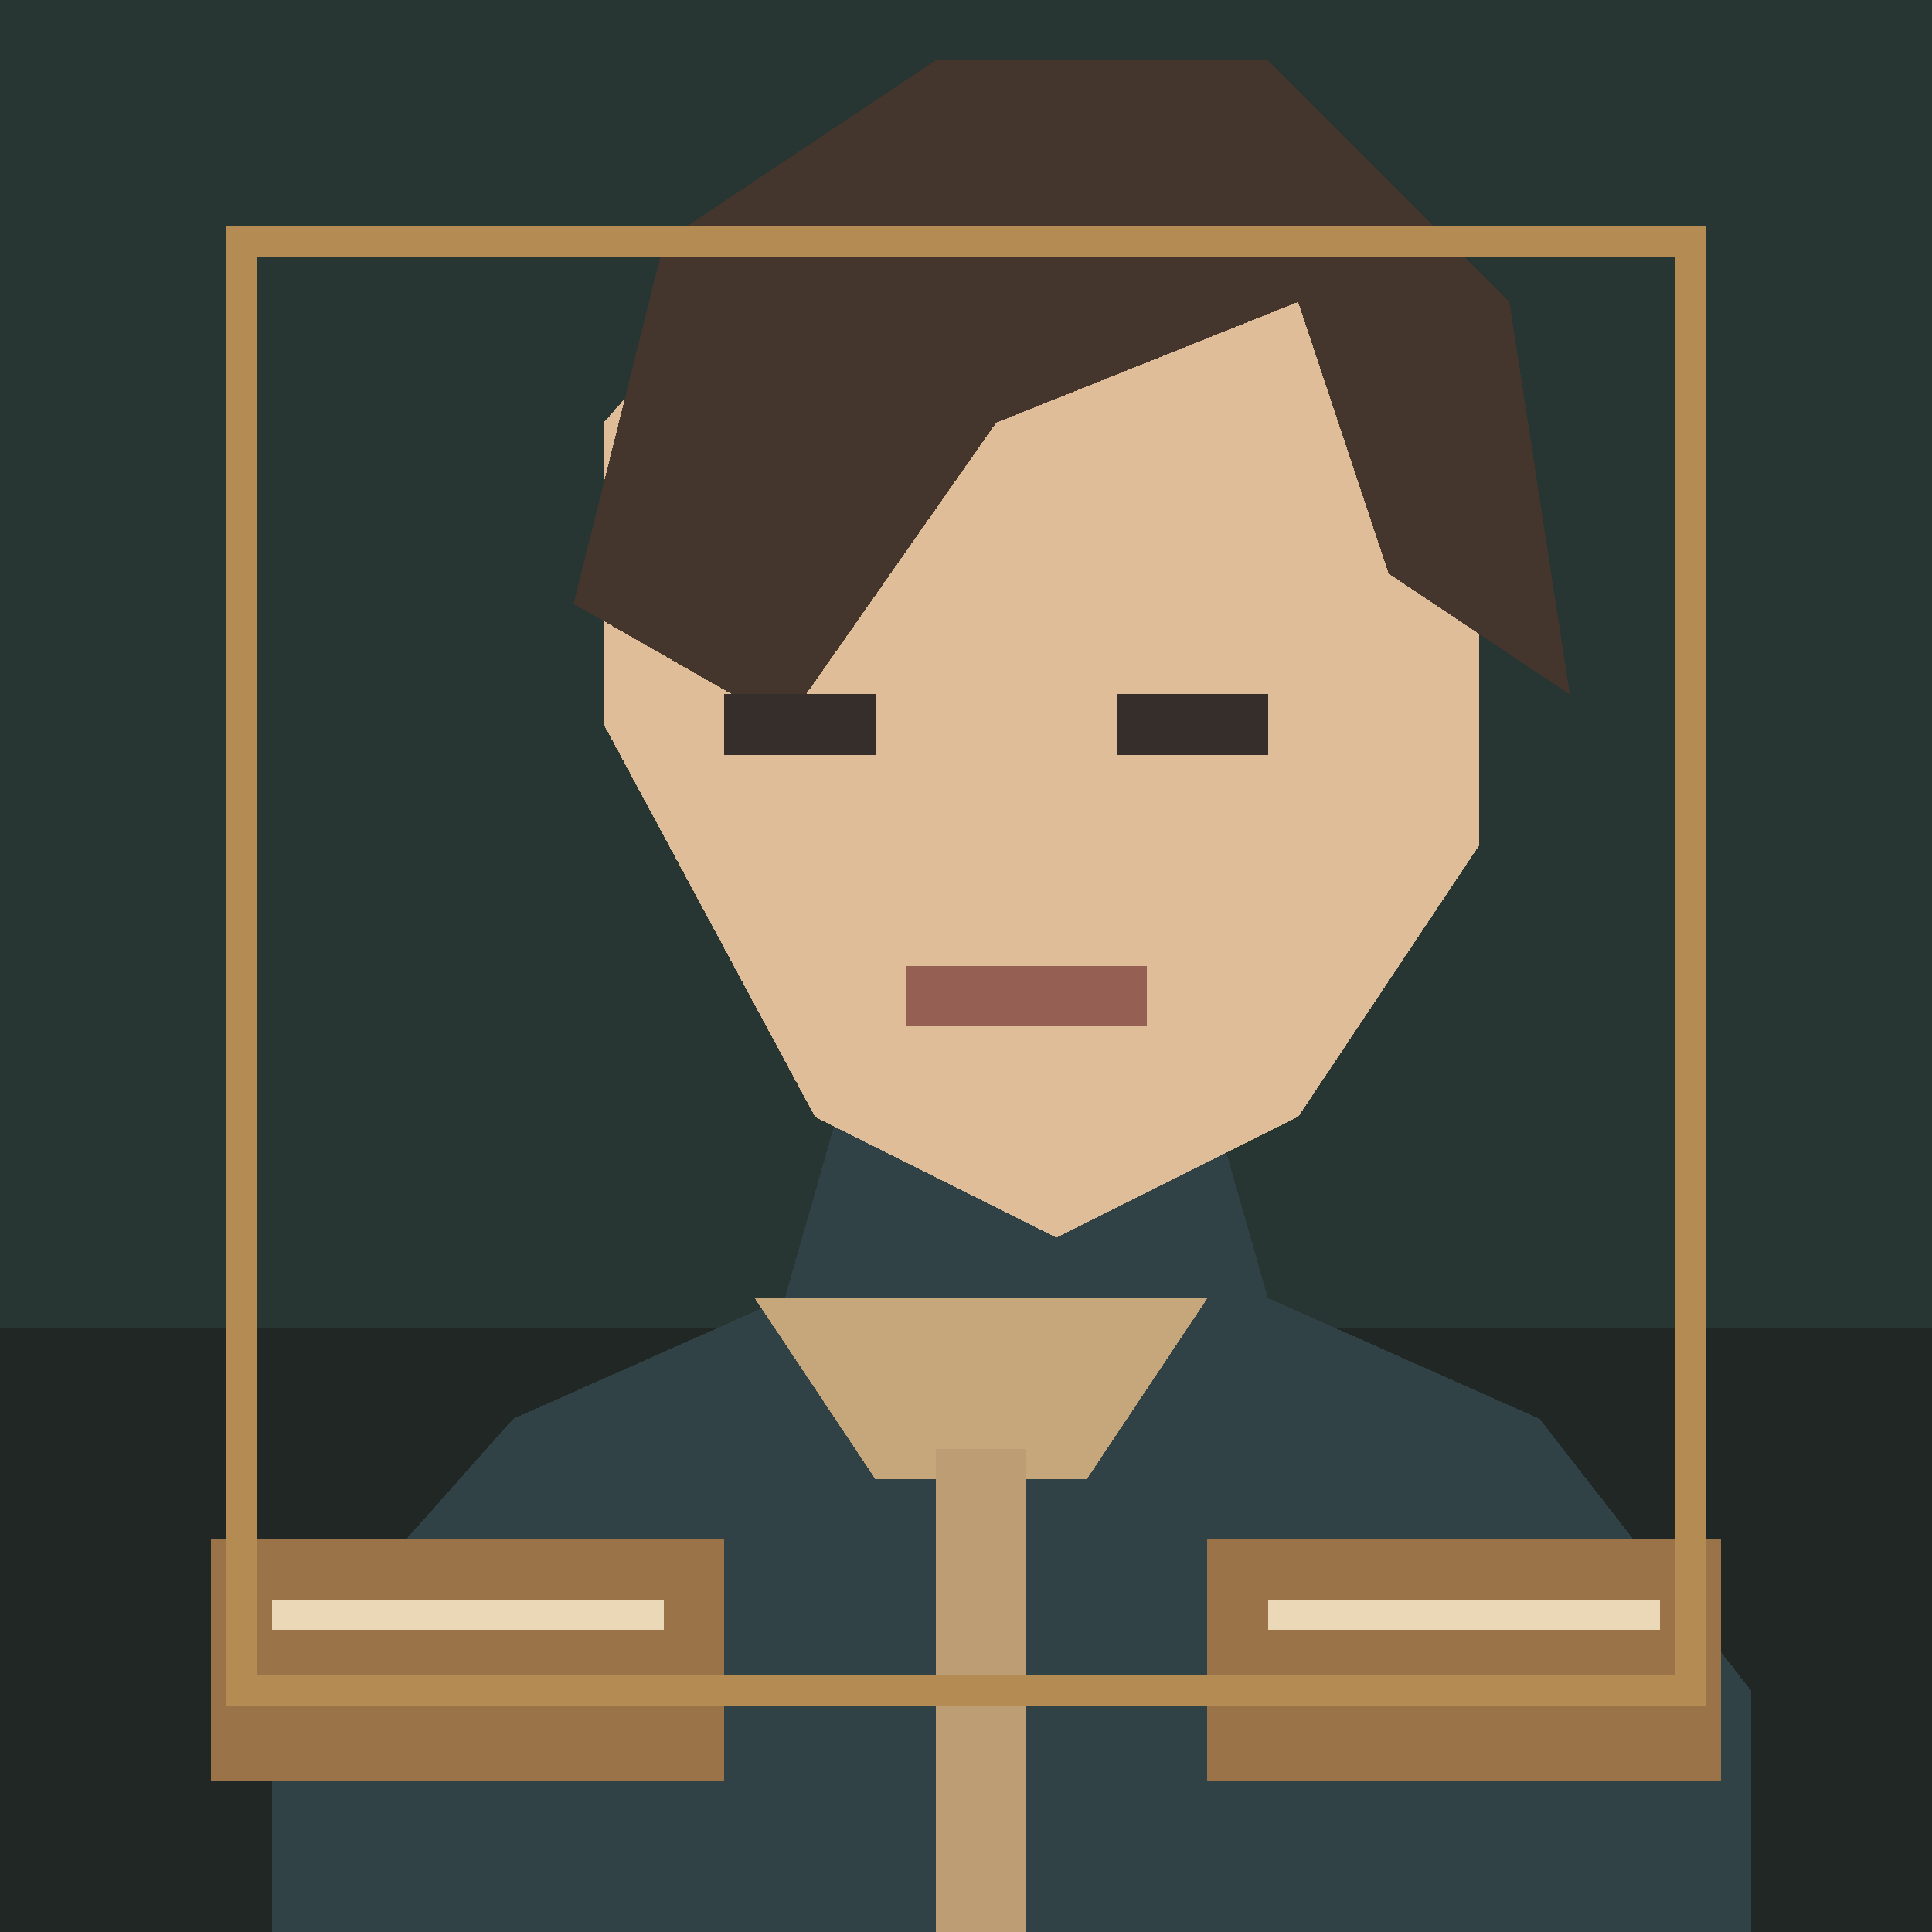
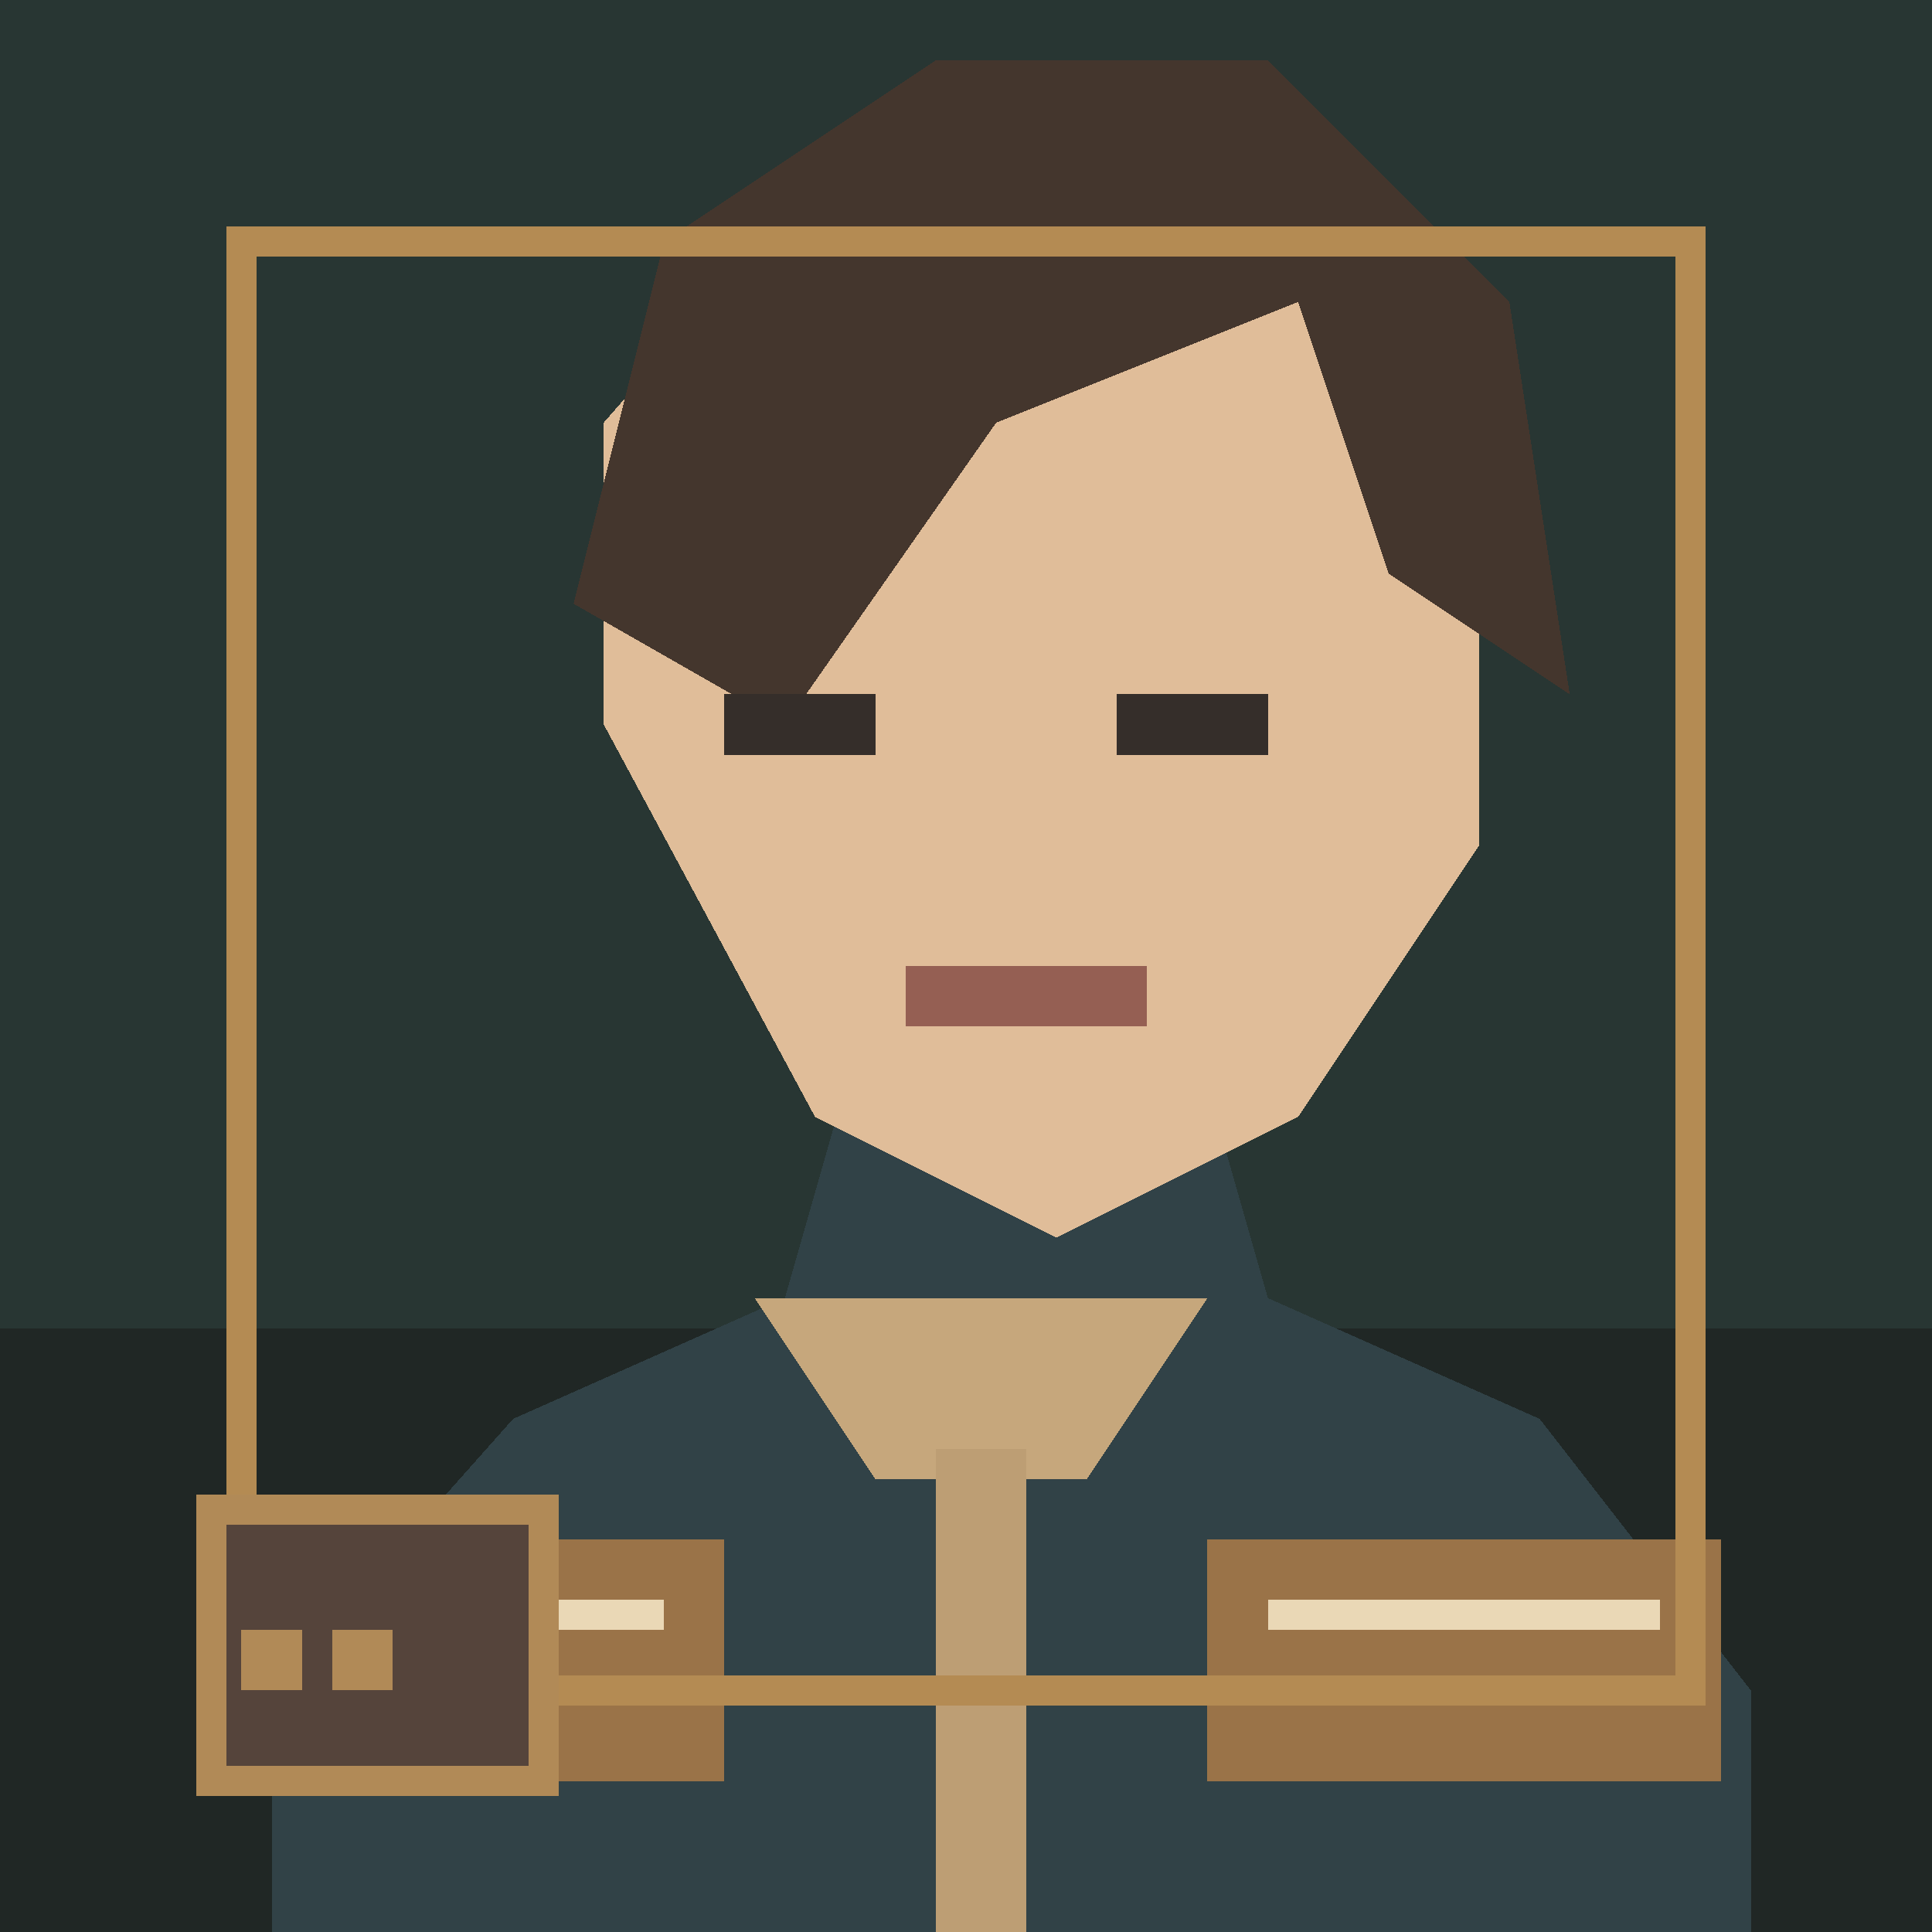
- <svg xmlns="http://www.w3.org/2000/svg" viewBox="0 0 64 64" shape-rendering="crispEdges">
+ <svg xmlns="http://www.w3.org/2000/svg" viewBox="0 0 64 64" shape-rendering="crispEdges" width="64" height="64">
  <rect width="64" height="64" fill="#283633" />
  <rect y="44" width="64" height="20" fill="#202725" />
  <path d="M9 64v-8l8-9 9-4 2-7h12l2 7 9 4 7 9v8" fill="#314247" />
  <path d="M20 24V14l7-8h14l8 9v13l-6 9-8 4-8-4z" fill="#e0bd99" />
  <path d="M19 20l3-12 9-6h11l8 8 2 13-6-4-3-9-10 4-7 10z" fill="#44362d" />
  <path d="M24 23h5v2h-5zm13 0h5v2h-5z" fill="#352e2a" />
  <path d="M30 32h8v2h-8z" fill="#955f53" />
  <path d="M25 43h15l-4 6h-7z" fill="#c6a77c" />
  <path d="M31 48h3v16h-3z" fill="#bd9e74" />
  <path d="M7 51h17v8H7zm33 0h17v8H40z" fill="#9a7348" />
  <path d="M9 53h13v1H9zm33 0h13v1H42z" fill="#ead8b6" />
  <rect x="8" y="8" width="48" height="48" fill="none" stroke="#b48b53" />
+   <g aria-label="귀족 가정의 가정교사·번역 필사자">
+     <path d="M7 50h11v9H7z" fill="#55443b" stroke="#b18a57" stroke-width="1" />
+     <rect x="8" y="54" width="2" height="2" fill="#b18a57" />
+     <rect x="11" y="54" width="2" height="2" fill="#b18a57" />
+   </g>
</svg>
